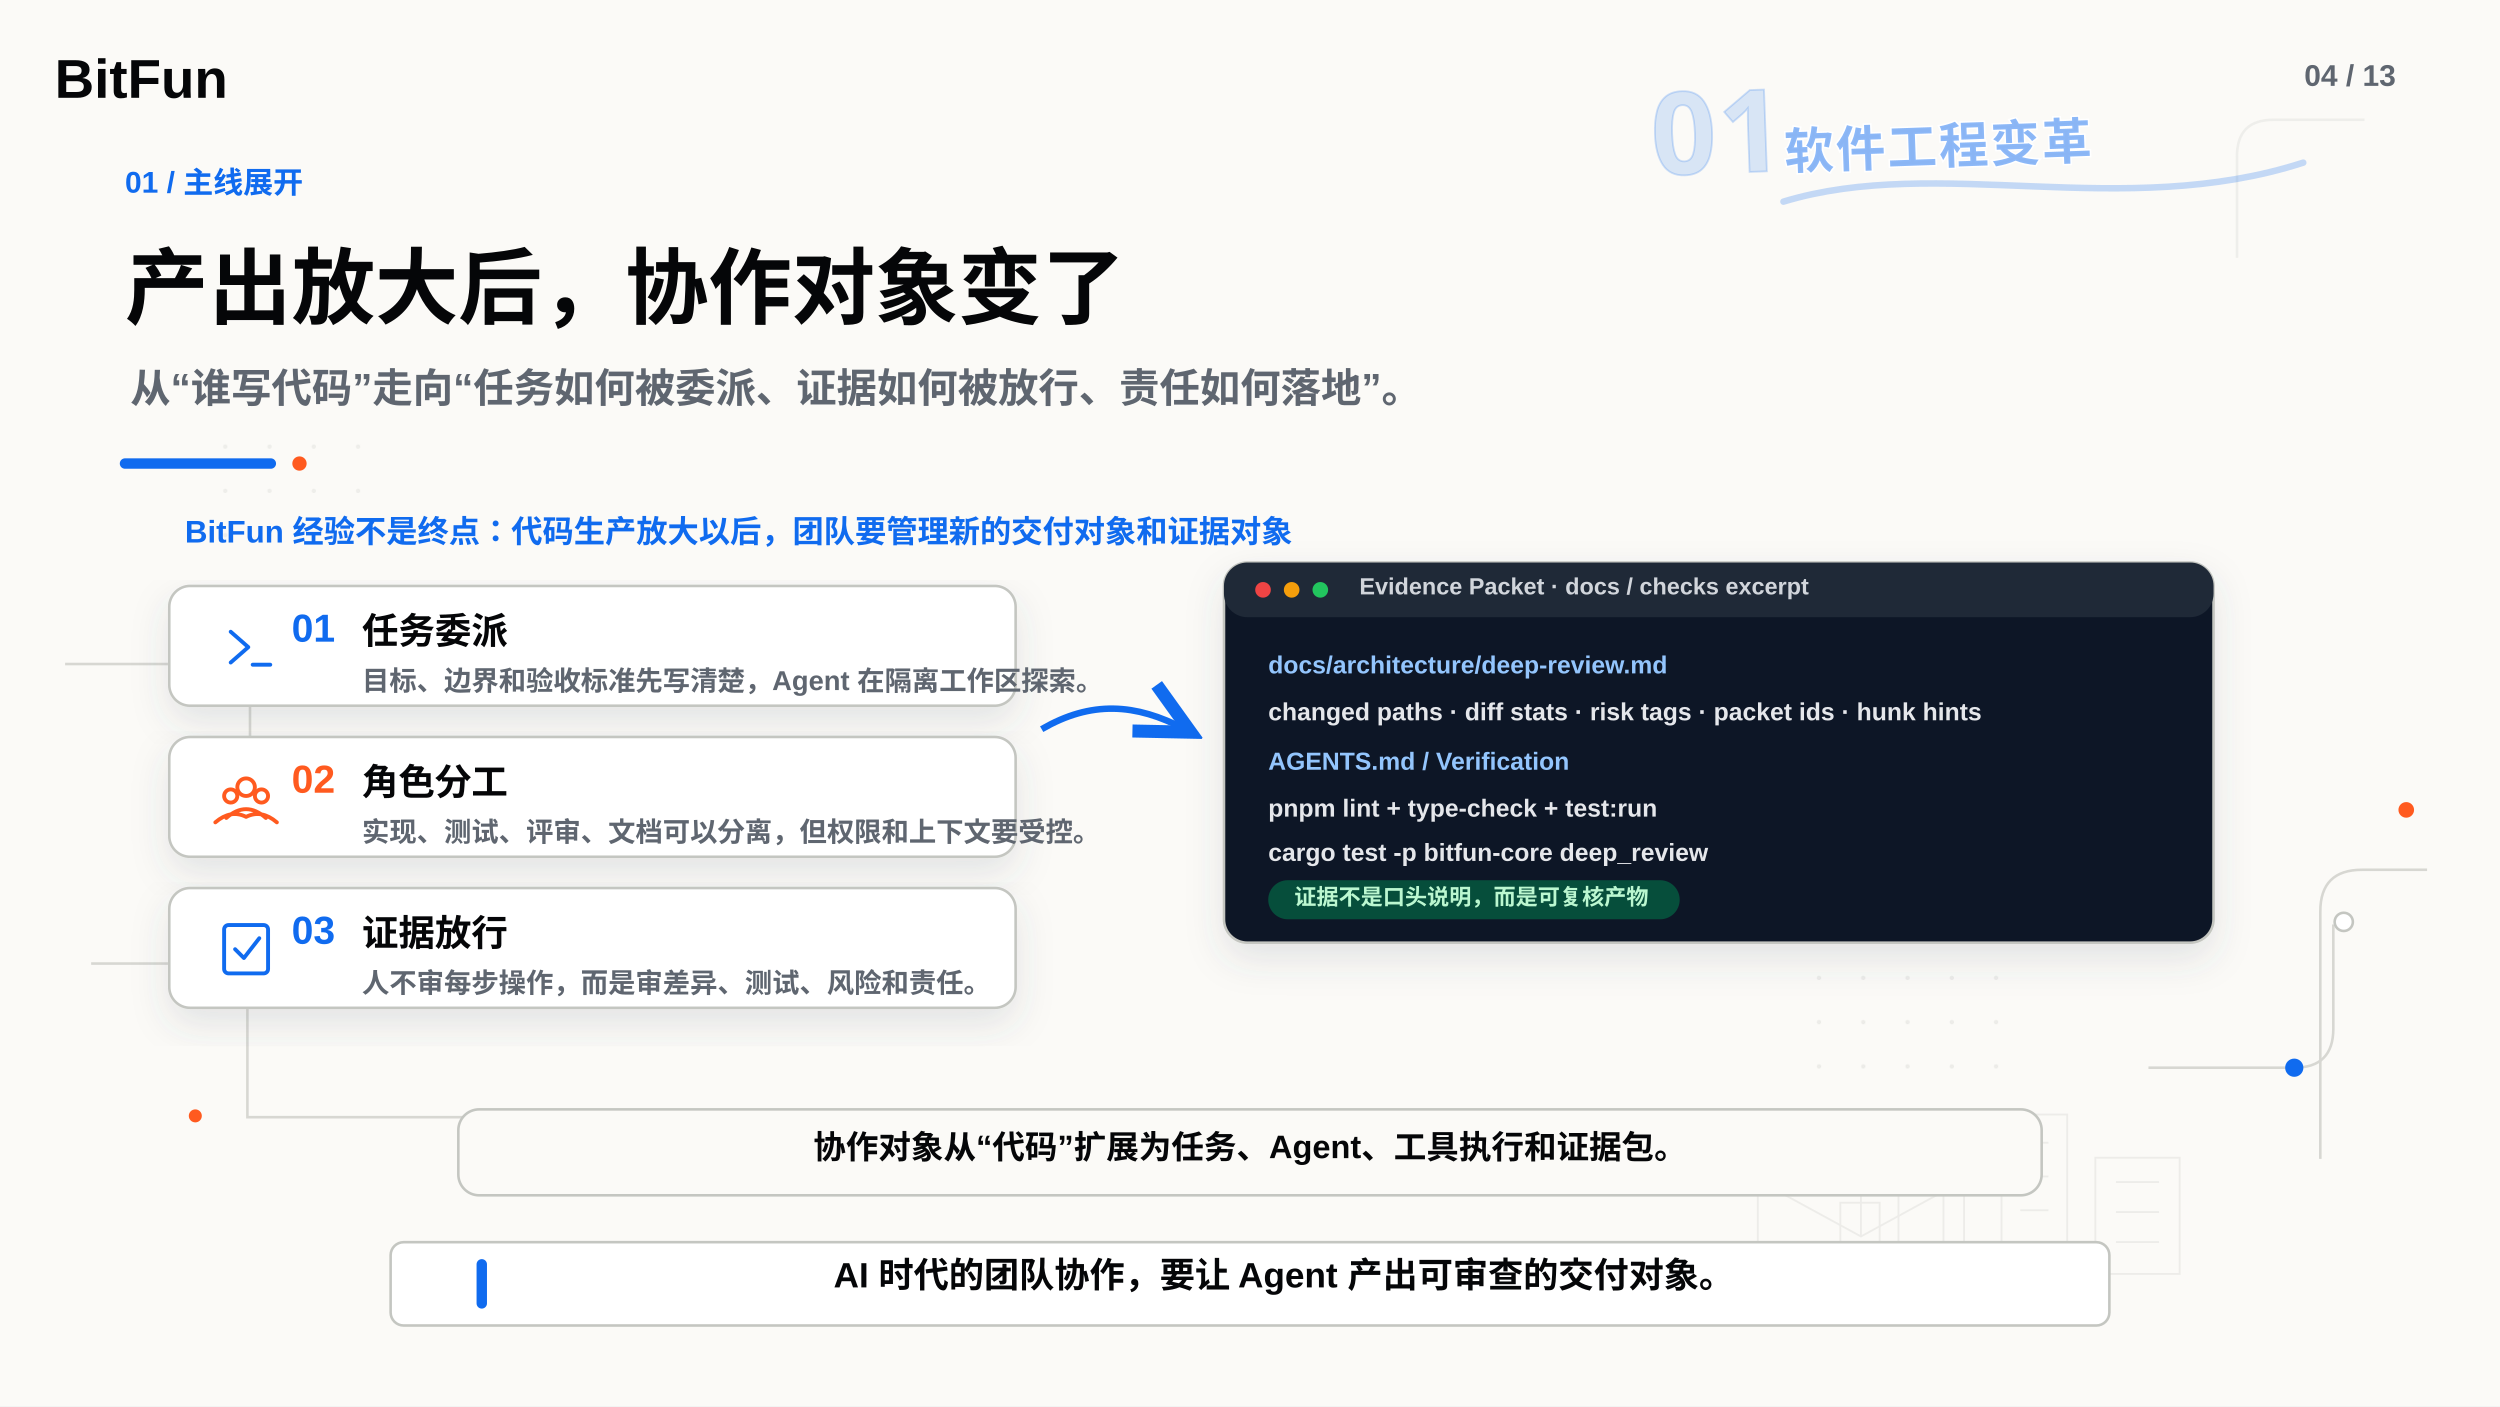
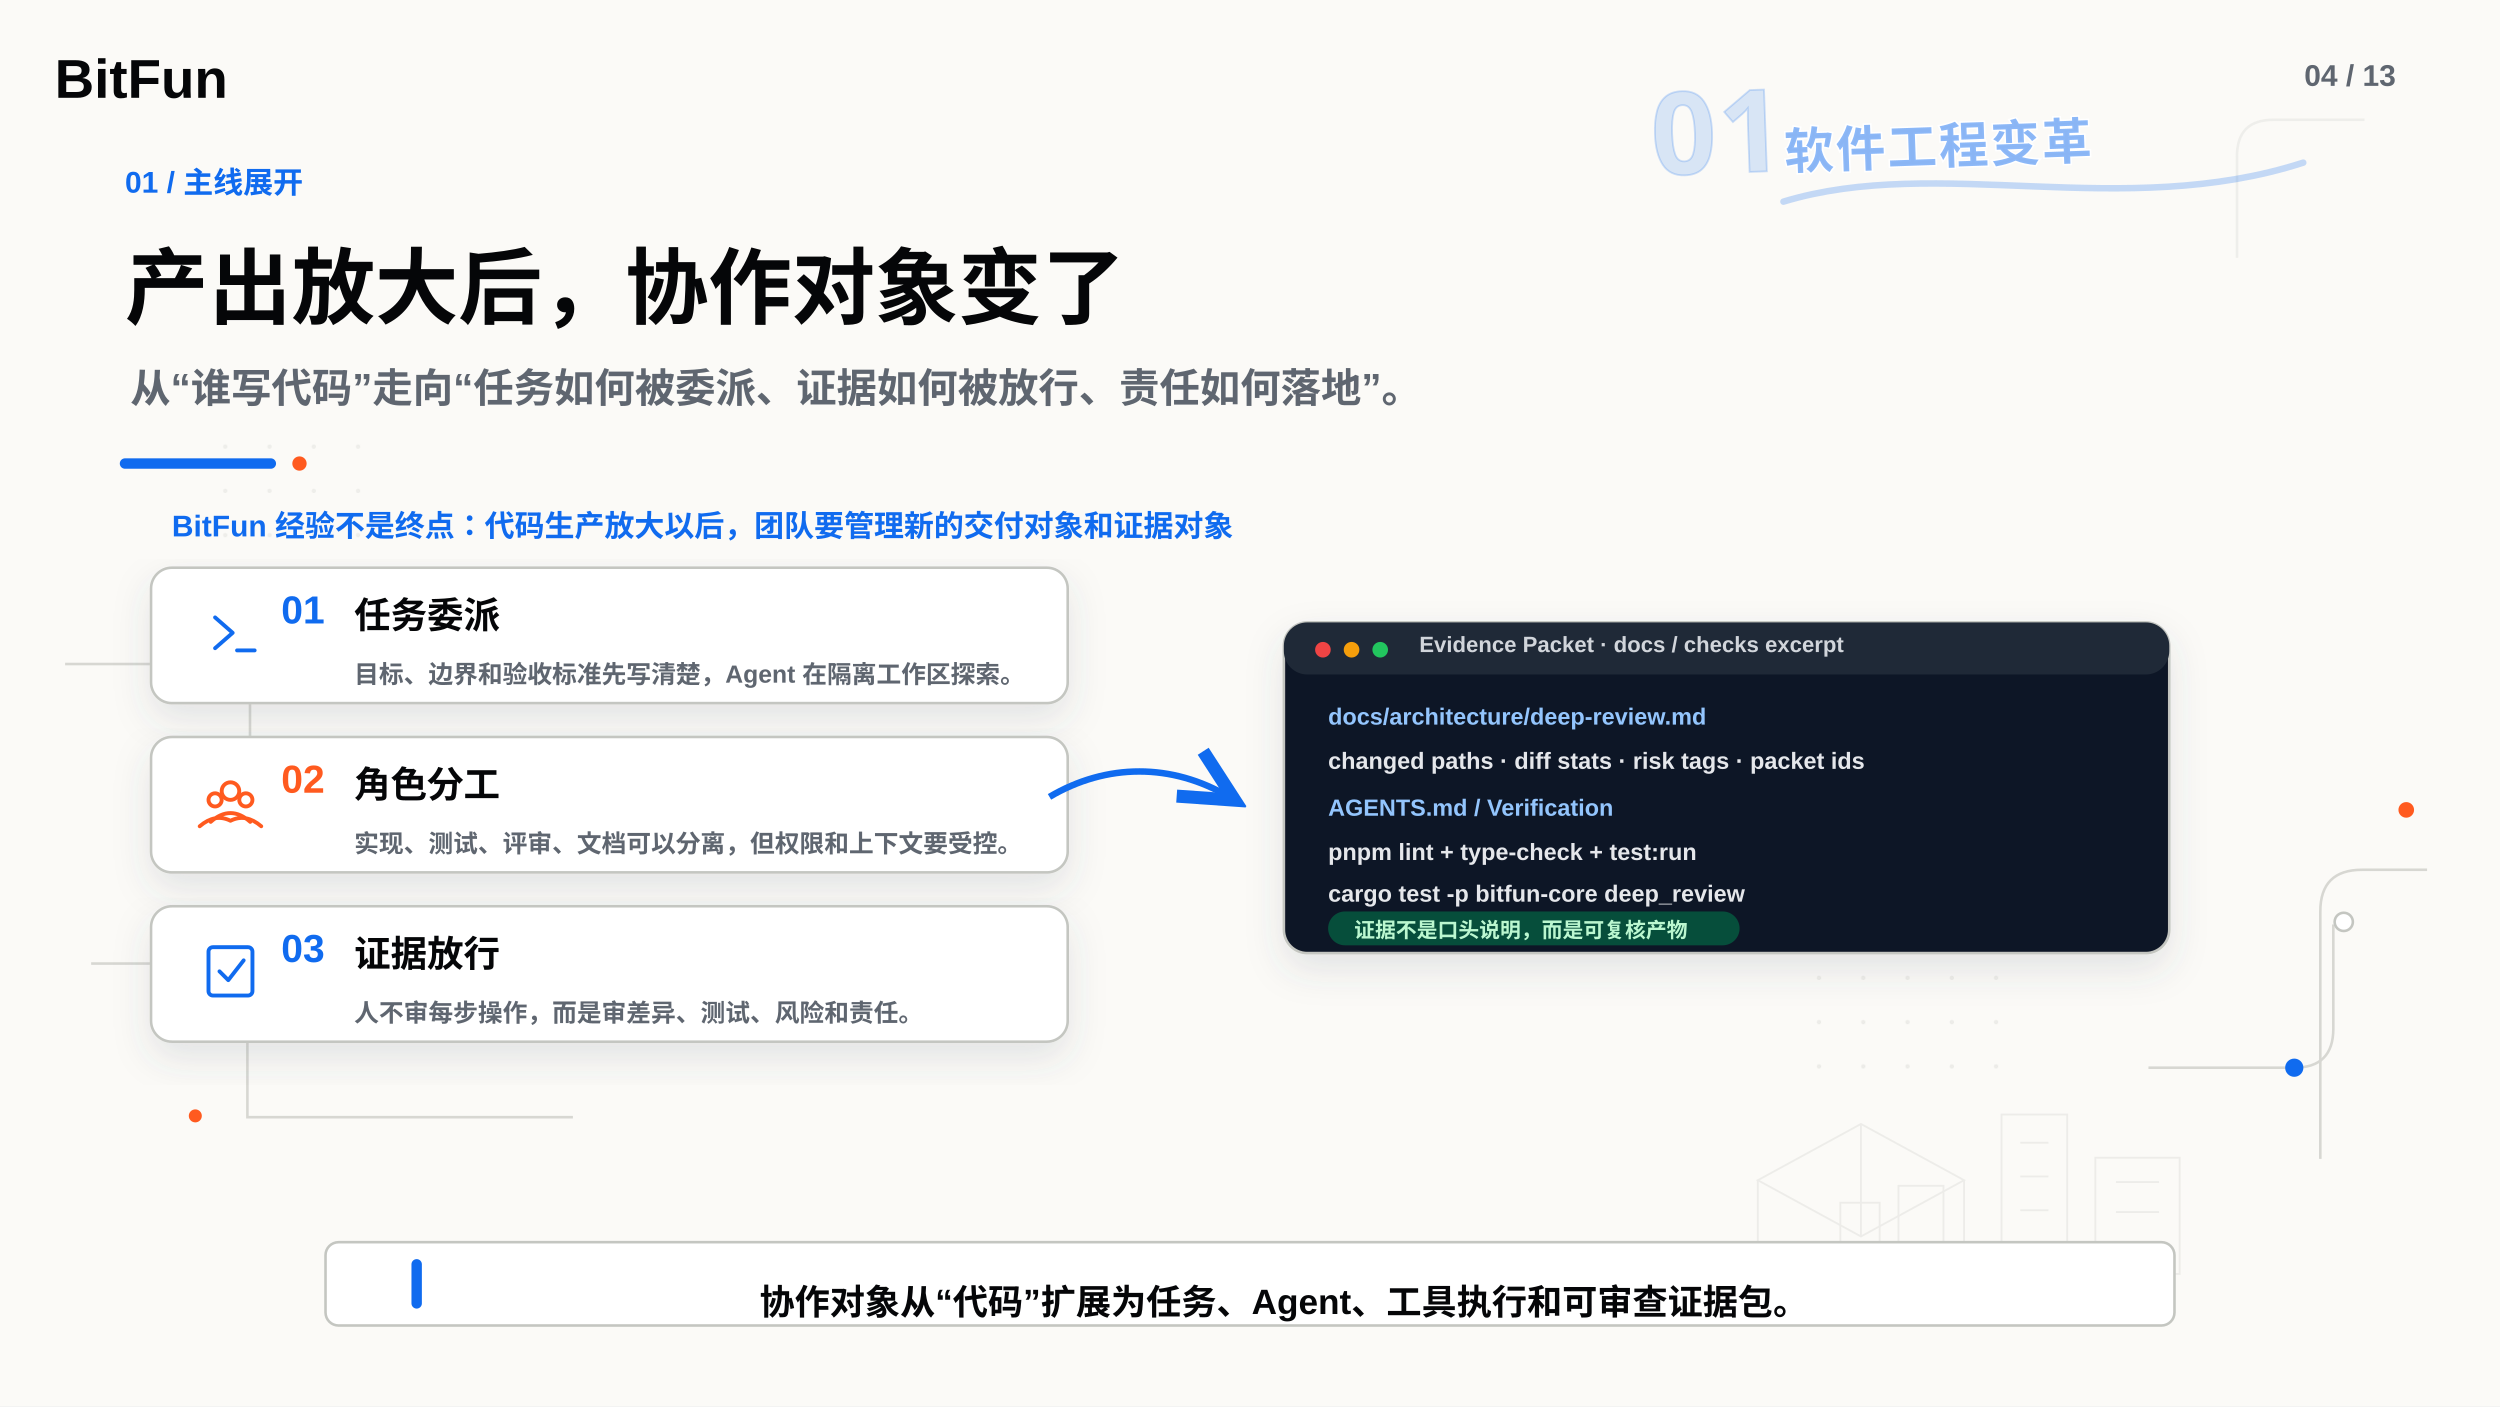
<svg xmlns="http://www.w3.org/2000/svg" width="1920" height="1080" viewBox="0 0 1920 1080">
  <defs>
    <pattern id="lightDots" width="34" height="34" patternUnits="userSpaceOnUse">
      <circle cx="3" cy="3" r="1.7" fill="#C4C6C1" opacity="0.55" />
    </pattern>
    <filter id="paperShadow" x="-18%" y="-18%" width="136%" height="150%">
      <feDropShadow dx="0" dy="12" stdDeviation="14" flood-color="#4B5563" flood-opacity="0.13" />
    </filter>
    <marker id="arrowBlue" markerWidth="12" markerHeight="12" refX="9" refY="6" orient="auto" markerUnits="strokeWidth">
      <path d="M2 2 L10 6 L2 10" fill="none" stroke="#106BEF" stroke-width="2" />
    </marker>
    <marker id="arrowGray" markerWidth="12" markerHeight="12" refX="9" refY="6" orient="auto" markerUnits="strokeWidth">
      <path d="M2 2 L10 6 L2 10" fill="none" stroke="#A5A9AE" stroke-width="2" />
    </marker>
  </defs>
  <rect width="1920" height="1080" fill="#FBFAF7" />
  <path d="M1816 92 h-70 q-28 0 -28 28 v78" stroke="#D7D7D2" stroke-width="2" fill="none" opacity="0.34" />
  <path d="M1782 890 v-190 q0 -32 32 -32 h50" stroke="#D7D7D2" stroke-width="2" fill="none" />
  <path d="M1650 820 h112 q30 0 30 -30 v-80" stroke="#D7D7D2" stroke-width="2" fill="none" />
  <circle cx="1800" cy="708" r="7" fill="#FFFFFF" stroke="#C4C6C1" stroke-width="2" />
  <circle cx="1762" cy="820" r="7" fill="#106BEF" />
  <circle cx="1848" cy="622" r="6" fill="#FF5A1F" />
  <rect x="1378" y="720" width="180" height="120" fill="url(#lightDots)" opacity="0.48" />
  <rect x="152" y="318" width="128" height="96" fill="url(#lightDots)" opacity="0.42" />
  <path d="M70 740 h120 v118 h250" stroke="#D7D7D2" stroke-width="2" fill="none" />
  <path d="M50 510 h116 q26 0 26 26 v52" stroke="#D7D7D2" stroke-width="2" fill="none" />
  <circle cx="150" cy="857" r="5" fill="#FF5A1F" />
  <g opacity="0.26" transform="translate(1350 820) scale(0.72)">
    <path d="M0 120 L110 60 L220 120 L110 180 Z" fill="none" stroke="#C4C6C1" stroke-width="2" />
    <path d="M110 60 V180 M0 120 V220 M220 120 V220 M0 220 H320" stroke="#C4C6C1" stroke-width="2" fill="none" />
    <path d="M260 50 h70 v170 h-70 Z M280 80 h30 M280 116 h30 M280 152 h30" stroke="#C4C6C1" stroke-width="2" fill="none" />
    <path d="M360 96 h90 v124 h-90 Z M382 122 h46 M382 154 h46 M382 186 h46" stroke="#C4C6C1" stroke-width="2" fill="none" />
    <path d="M88 144 h42 v76 h-42 Z M150 126 h48 v94 h-48 Z" stroke="#C4C6C1" stroke-width="2" fill="none" />
  </g>
  <g transform="rotate(-2 1508 104)">
    <text x="1268" y="58" style="font-family:'Arial Black','Microsoft YaHei','Noto Sans SC',sans-serif;font-size:88px;font-weight:900;letter-spacing:1.4px;fill:#106BEF;fill-opacity:0.15;stroke:#106BEF;stroke-width:1.4;stroke-opacity:0.2;paint-order:stroke">01</text>
    <text x="1370" y="92" style="font-family:'Microsoft YaHei','Noto Sans SC','Segoe UI',sans-serif;font-size:38px;font-weight:900;letter-spacing:1.6px;fill:#106BEF;stroke:#FFFFFF;stroke-width:2.4;paint-order:stroke;fill-opacity:0.48">软件工程变革</text>
    <path d="M1368 150 C1488 118 1628 174 1768 134" stroke="#106BEF" stroke-width="5" stroke-linecap="round" fill="none" opacity="0.24" />
  </g>
  <style>
      text { font-family: "Microsoft YaHei", "Noto Sans SC", "PingFang SC", "Segoe UI", Arial, sans-serif; dominant-baseline: hanging; }
      .brand5 { font-size: 42px; font-weight: 900; fill: #050608; }
      .num5 { font-family: "Arial", "Microsoft YaHei", sans-serif; font-weight: 900; fill: #050608; }
      .h15 { font-size: 68px; font-weight: 900; fill: #050608; letter-spacing: 0; }
      .h25 { font-size: 58px; font-weight: 900; fill: #050608; letter-spacing: 0; }
      .sub5 { font-size: 31px; font-weight: 560; fill: #5F6670; }
      .body5 { font-size: 30px; font-weight: 700; fill: #050608; }
      .muted5 { font-size: 24px; font-weight: 560; fill: #5F6670; }
      .label5 { font-size: 29px; font-weight: 900; fill: #050608; }
      .small5 { font-size: 23px; font-weight: 760; fill: #5F6670; }
      .micro5 { font-size: 19px; font-weight: 760; fill: #5F6670; }
    </style>
  <text x="42" y="46" class="brand5">BitFun</text>
  <text x="1840" y="50" class="small5" text-anchor="end">04 / 13</text>
  <text x="96" y="132" class="small5" style="fill:#106BEF;font-weight:900">01 / 主线展开</text>
  <text x="96" y="188" class="h15" style="font-size:64px">产出放大后，协作对象变了</text>
  <text x="100" y="282" class="sub5">从“谁写代码”走向“任务如何被委派、证据如何被放行、责任如何落地”。</text>
  <path d="M96 356 h112" stroke="#106BEF" stroke-width="8" stroke-linecap="round" />
  <circle cx="230" cy="356" r="5.5" fill="#FF5A1F" />
-   <text x="142" y="400" class="small5" style="font-size:24px;fill:#106BEF;font-weight:900">BitFun 经验不是终点：代码生产放大以后，团队要管理新的交付对象和证据对象</text>
-   <rect x="130" y="450" width="650" height="92" rx="16" fill="#FFFFFF" stroke="#C4C6C1" stroke-width="2" filter="url(#paperShadow)" />
-   <g transform="translate(162 470) scale(0.84375)">
+   <text x="132" y="396" class="small5" style="font-size:23px;fill:#106BEF;font-weight:900">BitFun 经验不是终点：代码生产放大以后，团队要管理新的交付对象和证据对象</text>
+   <rect x="116" y="436" width="704" height="104" rx="16" fill="#FFFFFF" stroke="#C4C6C1" stroke-width="2" filter="url(#paperShadow)" />
+   <g transform="translate(150 459) scale(0.84375)">
    <path d="M18 18 L34 32 L18 46" stroke="#106BEF" stroke-width="3.556" stroke-linecap="round" stroke-linejoin="round" fill="none" />
    <path d="M38 48 h16" stroke="#106BEF" stroke-width="3.556" stroke-linecap="round" stroke-linejoin="round" fill="none" />
  </g>
-   <text x="224" y="472" class="num5" style="font-size:30px;fill:#106BEF">01</text>
-   <text x="278" y="470" class="label5" style="font-size:28px">任务委派</text>
-   <text x="278" y="512" class="small5" style="font-size:21px;fill:#5F6670;font-weight:720">目标、边界和验收标准先写清楚，Agent 在隔离工作区探索。</text>
-   <rect x="130" y="566" width="650" height="92" rx="16" fill="#FFFFFF" stroke="#C4C6C1" stroke-width="2" filter="url(#paperShadow)" />
-   <g transform="translate(162 586) scale(0.84375)">
+   <text x="216" y="458" class="num5" style="font-size:30px;fill:#106BEF">01</text>
+   <text x="272" y="458" class="label5" style="font-size:28px">任务委派</text>
+   <text x="272" y="508" class="small5" style="font-size:19px;fill:#5F6670;font-weight:720">目标、边界和验收标准先写清楚，Agent 在隔离工作区探索。</text>
+   <rect x="116" y="566" width="704" height="104" rx="16" fill="#FFFFFF" stroke="#C4C6C1" stroke-width="2" filter="url(#paperShadow)" />
+   <g transform="translate(150 589) scale(0.84375)">
    <circle cx="32" cy="22" r="8" stroke="#FF5A1F" stroke-width="3.556" stroke-linecap="round" stroke-linejoin="round" fill="none" />
    <circle cx="18" cy="30" r="6" stroke="#FF5A1F" stroke-width="3.556" stroke-linecap="round" stroke-linejoin="round" fill="none" />
    <circle cx="46" cy="30" r="6" stroke="#FF5A1F" stroke-width="3.556" stroke-linecap="round" stroke-linejoin="round" fill="none" />
    <path d="M14 50 q18 -16 36 0 M4 54 q14 -12 28 -5 M32 49 q14 -7 28 5" stroke="#FF5A1F" stroke-width="3.556" stroke-linecap="round" stroke-linejoin="round" fill="none" />
  </g>
-   <text x="224" y="588" class="num5" style="font-size:30px;fill:#FF5A1F">02</text>
-   <text x="278" y="586" class="label5" style="font-size:28px">角色分工</text>
-   <text x="278" y="628" class="small5" style="font-size:21px;fill:#5F6670;font-weight:720">实现、测试、评审、文档可以分离，但权限和上下文要受控。</text>
-   <rect x="130" y="682" width="650" height="92" rx="16" fill="#FFFFFF" stroke="#C4C6C1" stroke-width="2" filter="url(#paperShadow)" />
-   <g transform="translate(162 702) scale(0.84375)">
+   <text x="216" y="588" class="num5" style="font-size:30px;fill:#FF5A1F">02</text>
+   <text x="272" y="588" class="label5" style="font-size:28px">角色分工</text>
+   <text x="272" y="638" class="small5" style="font-size:19px;fill:#5F6670;font-weight:720">实现、测试、评审、文档可以分离，但权限和上下文要受控。</text>
+   <rect x="116" y="696" width="704" height="104" rx="16" fill="#FFFFFF" stroke="#C4C6C1" stroke-width="2" filter="url(#paperShadow)" />
+   <g transform="translate(150 719) scale(0.84375)">
    <rect x="12" y="10" width="40" height="44" rx="4" stroke="#106BEF" stroke-width="3.556" stroke-linecap="round" stroke-linejoin="round" fill="none" />
    <path d="M22 32 l8 8 l14 -18" stroke="#106BEF" stroke-width="3.556" stroke-linecap="round" stroke-linejoin="round" fill="none" />
  </g>
-   <text x="224" y="704" class="num5" style="font-size:30px;fill:#106BEF">03</text>
-   <text x="278" y="702" class="label5" style="font-size:28px">证据放行</text>
-   <text x="278" y="744" class="small5" style="font-size:21px;fill:#5F6670;font-weight:720">人不审每步操作，而是审差异、测试、风险和责任。</text>
-   <path d="M800 560 C838 538 872 540 910 560" stroke="#106BEF" stroke-width="5" fill="none" marker-end="url(#arrowBlue)" />
-   <rect x="940" y="432" width="760" height="292" rx="18" fill="#111827" stroke="#C4C6C1" stroke-width="2" filter="url(#paperShadow)" />
-   <rect x="940" y="432" width="760" height="42" rx="18" fill="#1F2937" />
-   <circle cx="970" cy="453" r="6" fill="#EF4444" />
-   <circle cx="992" cy="453" r="6" fill="#F59E0B" />
-   <circle cx="1014" cy="453" r="6" fill="#22C55E" />
-   <text x="1044" y="444" class="small5" style="font-size:18px;fill:#D1D5DB;font-weight:900">Evidence Packet · docs / checks excerpt</text>
-   <text x="974" y="504" class="micro5" style="font-size:19px;fill:#93C5FD">docs/architecture/deep-review.md</text>
-   <text x="974" y="540" class="small5" style="font-size:19px;fill:#E5E7EB;font-weight:820">changed paths · diff stats · risk tags · packet ids · hunk hints</text>
-   <text x="974" y="578" class="micro5" style="font-size:19px;fill:#93C5FD">AGENTS.md / Verification</text>
-   <text x="974" y="614" class="small5" style="font-size:19px;fill:#E5E7EB;font-weight:820">pnpm lint + type-check + test:run</text>
-   <text x="974" y="648" class="small5" style="font-size:19px;fill:#E5E7EB;font-weight:820">cargo test -p bitfun-core deep_review</text>
-   <rect x="974" y="676" width="316" height="30" rx="15" fill="#064E3B" />
-   <text x="994" y="680" class="micro5" style="font-size:17px;fill:#BBF7D0;font-weight:900">证据不是口头说明，而是可复核产物</text>
-   <rect x="352" y="852" width="1216" height="66" rx="16" fill="#FBFAF7" stroke="#C4C6C1" stroke-width="2" />
-   <text x="960" y="868" class="small5" text-anchor="middle" style="font-size:25px;fill:#050608;font-weight:900">协作对象从“代码”扩展为任务、Agent、工具执行和证据包。</text>
-   <rect x="300" y="954" width="1320" height="64" rx="10" fill="#FFFFFF" stroke="#C4C6C1" stroke-width="2" />
-   <path d="M370 971 v30" stroke="#106BEF" stroke-width="8" stroke-linecap="round" />
-   <text x="986" y="970" class="body5" text-anchor="middle" style="font-size:27px">AI 时代的团队协作，要让 Agent 产出可审查的交付对象。</text>
+   <text x="216" y="718" class="num5" style="font-size:30px;fill:#106BEF">03</text>
+   <text x="272" y="718" class="label5" style="font-size:28px">证据放行</text>
+   <text x="272" y="768" class="small5" style="font-size:19px;fill:#5F6670;font-weight:720">人不审每步操作，而是审差异、测试、风险和责任。</text>
+   <path d="M806 612 C850 586 900 586 944 612" stroke="#106BEF" stroke-width="5" fill="none" marker-end="url(#arrowBlue)" />
+   <rect x="986" y="478" width="680" height="254" rx="18" fill="#111827" stroke="#C4C6C1" stroke-width="2" filter="url(#paperShadow)" />
+   <rect x="986" y="478" width="680" height="40" rx="18" fill="#1F2937" />
+   <circle cx="1016" cy="499" r="6" fill="#EF4444" />
+   <circle cx="1038" cy="499" r="6" fill="#F59E0B" />
+   <circle cx="1060" cy="499" r="6" fill="#22C55E" />
+   <text x="1090" y="489" class="small5" style="font-size:17px;fill:#D1D5DB;font-weight:900">Evidence Packet · docs / checks excerpt</text>
+   <text x="1020" y="544" class="micro5" style="font-size:18px;fill:#93C5FD">docs/architecture/deep-review.md</text>
+   <text x="1020" y="578" class="small5" style="font-size:18px;fill:#E5E7EB;font-weight:820">changed paths · diff stats · risk tags · packet ids</text>
+   <text x="1020" y="614" class="micro5" style="font-size:18px;fill:#93C5FD">AGENTS.md / Verification</text>
+   <text x="1020" y="648" class="small5" style="font-size:18px;fill:#E5E7EB;font-weight:820">pnpm lint + type-check + test:run</text>
+   <text x="1020" y="680" class="small5" style="font-size:18px;fill:#E5E7EB;font-weight:820">cargo test -p bitfun-core deep_review</text>
+   <rect x="1020" y="700" width="316" height="26" rx="13" fill="#064E3B" />
+   <text x="1040" y="706" class="micro5" style="font-size:16px;fill:#BBF7D0;font-weight:900">证据不是口头说明，而是可复核产物</text>
+   <rect x="250" y="954" width="1420" height="64" rx="10" fill="#FFFFFF" stroke="#C4C6C1" stroke-width="2" />
+   <path d="M320 971 v30" stroke="#106BEF" stroke-width="8" stroke-linecap="round" />
+   <text x="986" y="986" class="body5" text-anchor="middle" dominant-baseline="middle" style="font-size:27px">协作对象从“代码”扩展为任务、Agent、工具执行和可审查证据包。</text>
</svg>
